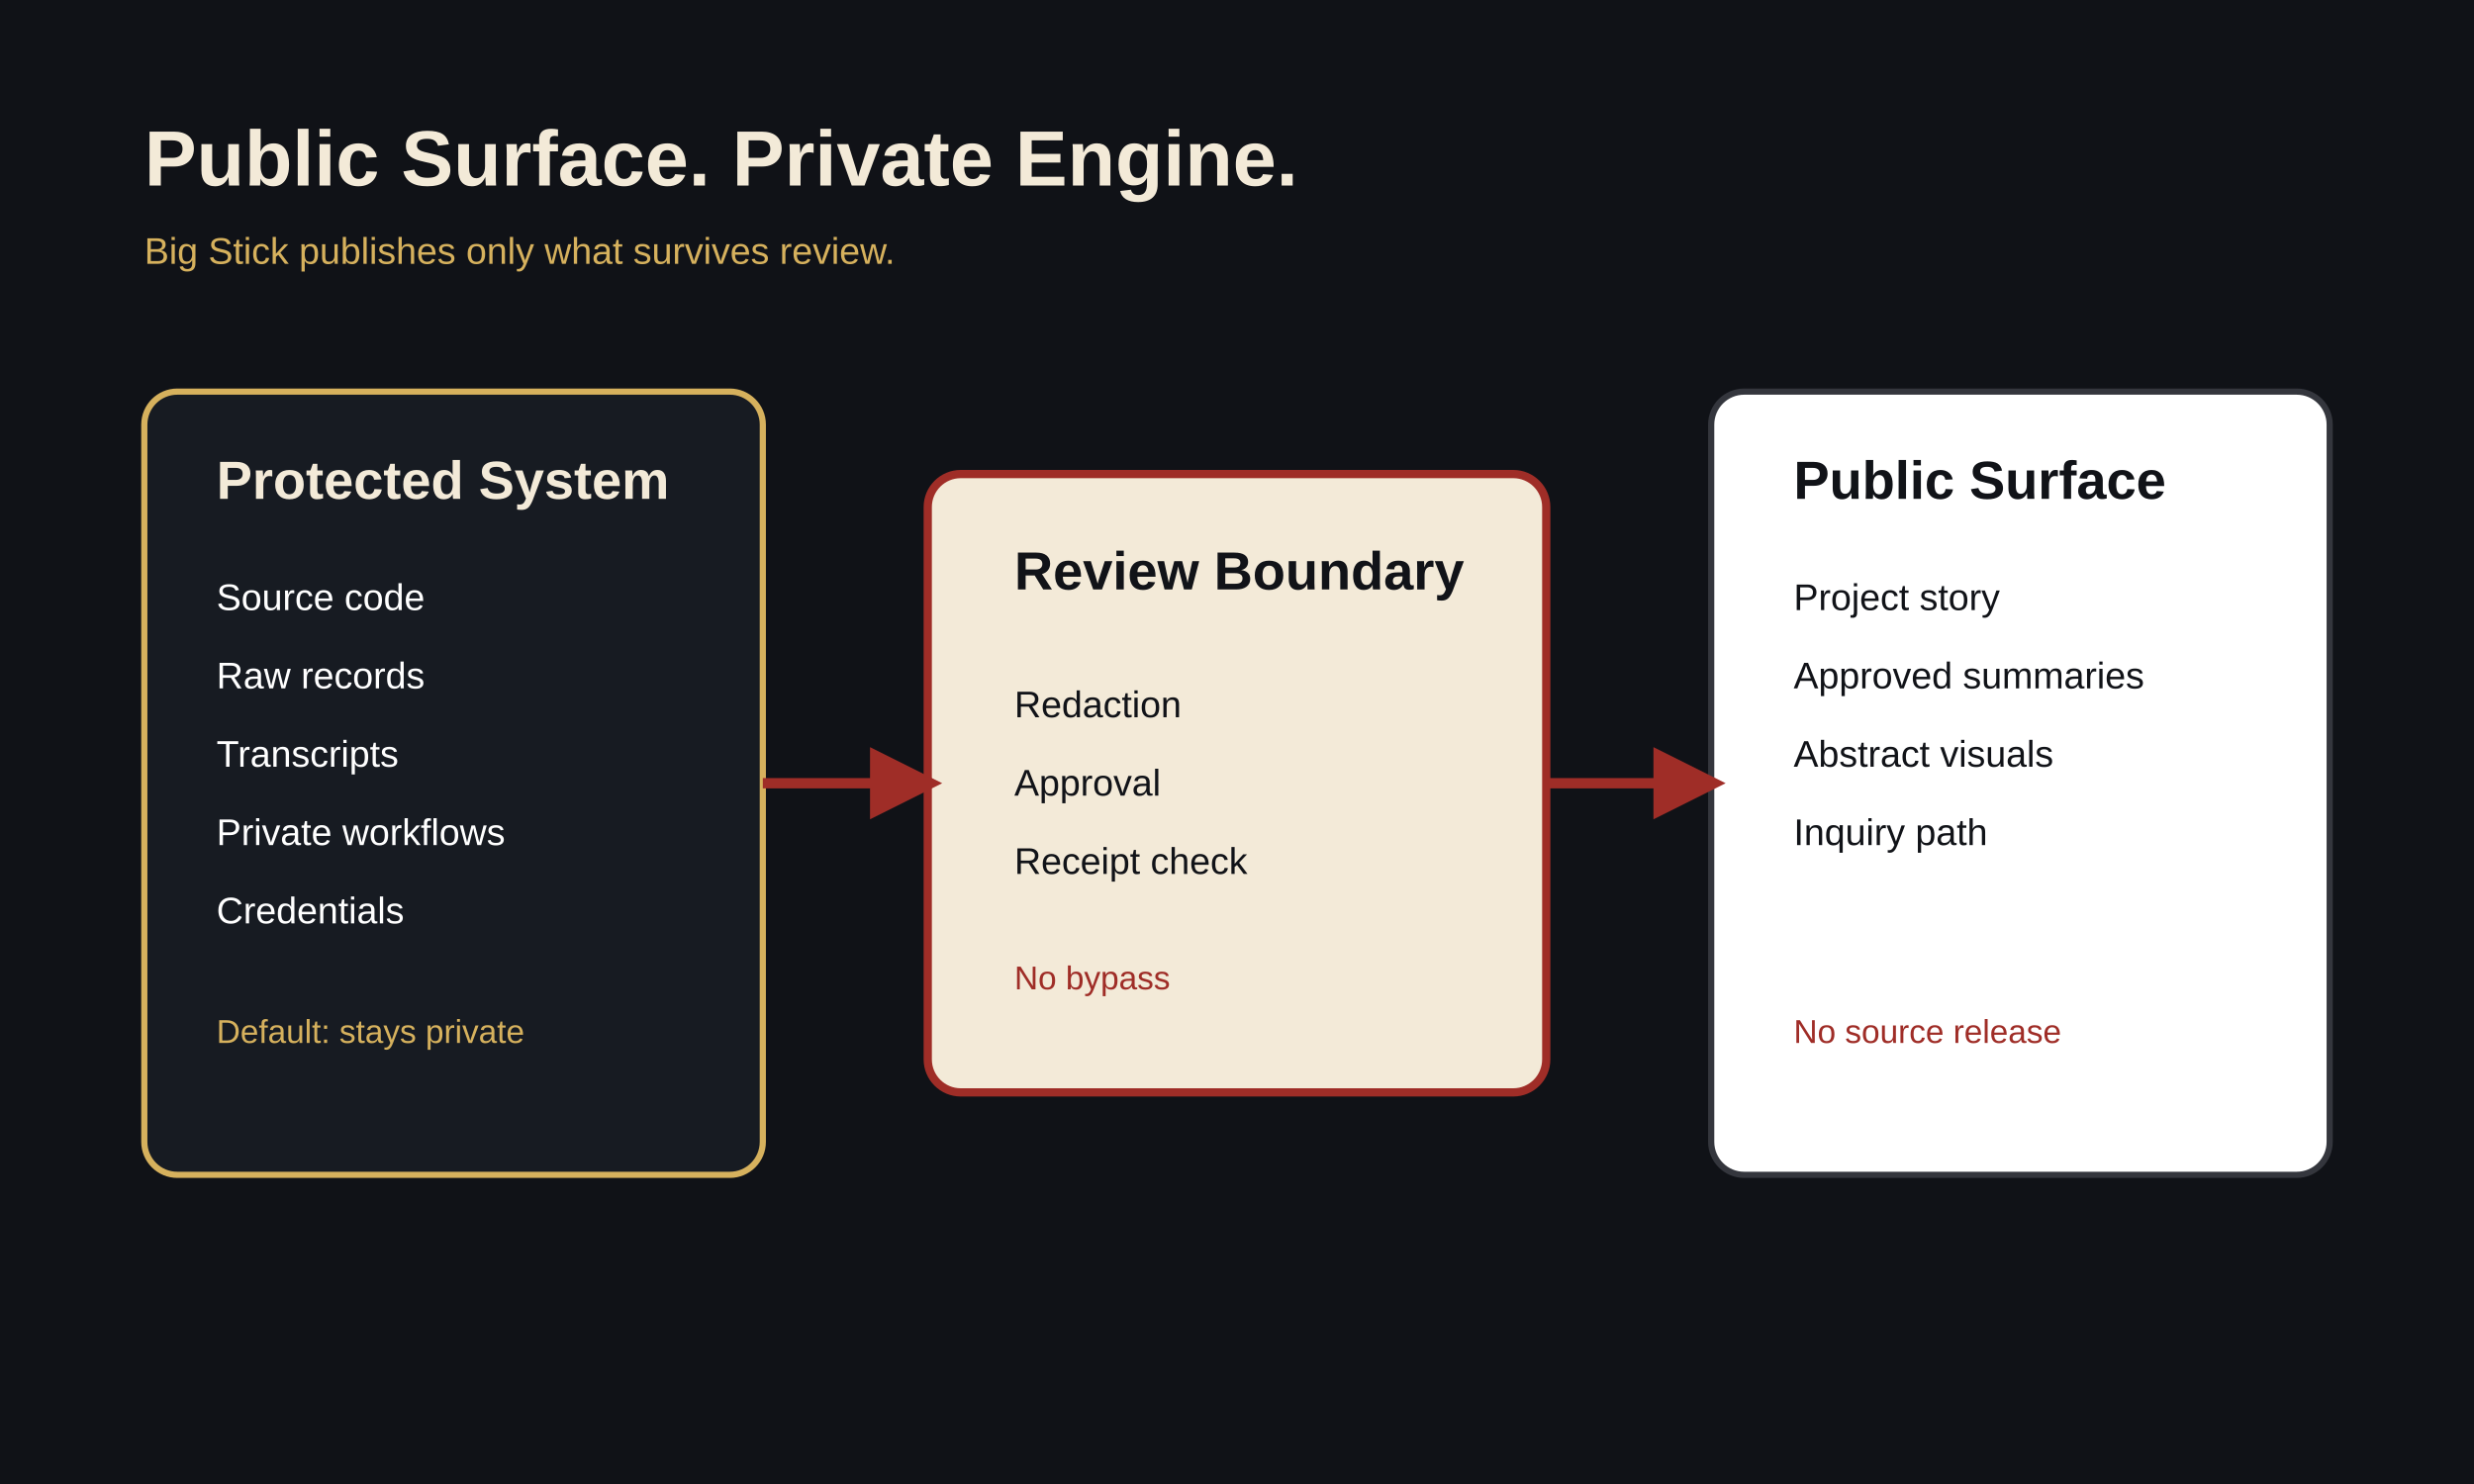
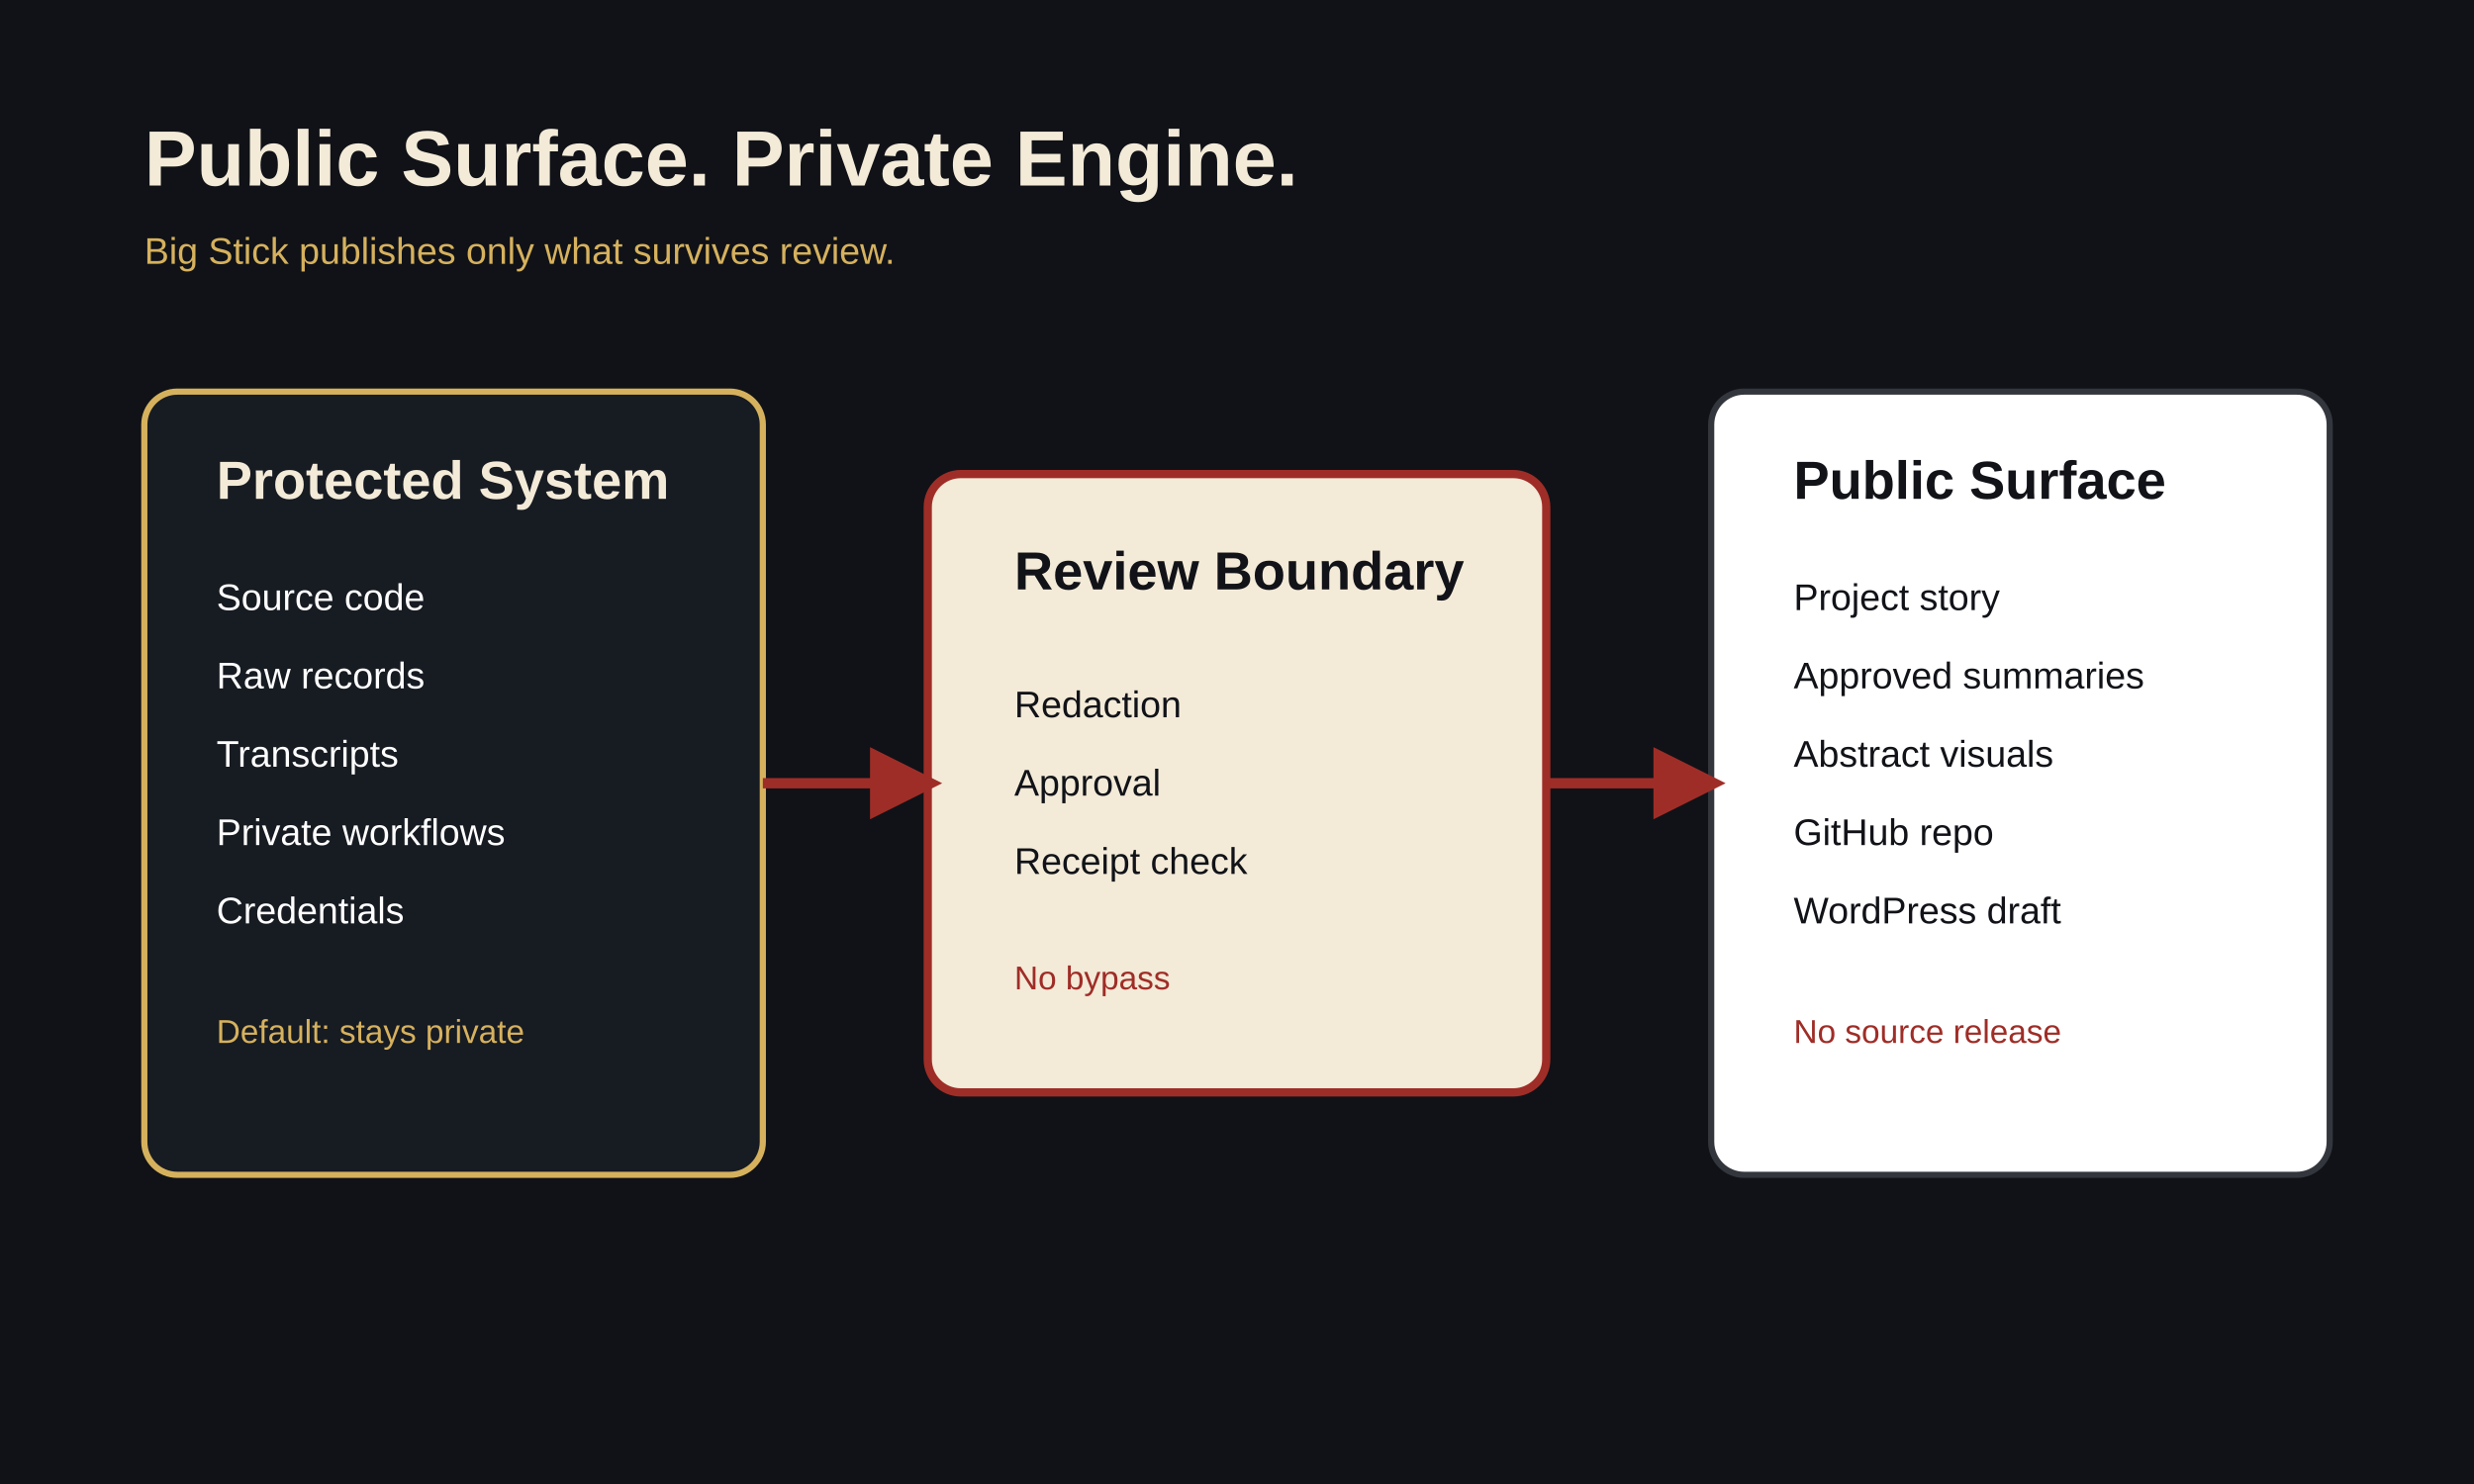
<svg xmlns="http://www.w3.org/2000/svg" width="1200" height="720" viewBox="0 0 1200 720" role="img" aria-labelledby="title desc">
  <rect width="1200" height="720" fill="#101217" />
  <text x="70" y="90" font-family="Arial, sans-serif" font-size="38" font-weight="700" fill="#f3ead8">Public Surface. Private Engine.</text>
  <text x="70" y="128" font-family="Arial, sans-serif" font-size="18" fill="#d6b15d">Big Stick publishes only what survives review.</text>
  <g font-family="Arial, sans-serif">
    <rect x="70" y="190" width="300" height="380" rx="16" fill="#171b22" stroke="#d6b15d" stroke-width="3" />
    <text x="105" y="242" font-size="26" font-weight="700" fill="#f3ead8">Protected System</text>
    <text x="105" y="296" font-size="18" fill="#fff">Source code</text>
    <text x="105" y="334" font-size="18" fill="#fff">Raw records</text>
    <text x="105" y="372" font-size="18" fill="#fff">Transcripts</text>
    <text x="105" y="410" font-size="18" fill="#fff">Private workflows</text>
    <text x="105" y="448" font-size="18" fill="#fff">Credentials</text>
    <text x="105" y="506" font-size="16" fill="#d6b15d">Default: stays private</text>
    <rect x="450" y="230" width="300" height="300" rx="16" fill="#f3ead8" stroke="#9f2d27" stroke-width="4" />
    <text x="492" y="286" font-size="26" font-weight="700" fill="#111318">Review Boundary</text>
    <text x="492" y="348" font-size="18" fill="#111318">Redaction</text>
    <text x="492" y="386" font-size="18" fill="#111318">Approval</text>
    <text x="492" y="424" font-size="18" fill="#111318">Receipt check</text>
    <text x="492" y="480" font-size="16" fill="#9f2d27">No bypass</text>
    <rect x="830" y="190" width="300" height="380" rx="16" fill="#ffffff" stroke="#34363d" stroke-width="3" />
    <text x="870" y="242" font-size="26" font-weight="700" fill="#111318">Public Surface</text>
    <text x="870" y="296" font-size="18" fill="#111318">Project story</text>
    <text x="870" y="334" font-size="18" fill="#111318">Approved summaries</text>
    <text x="870" y="372" font-size="18" fill="#111318">Abstract visuals</text>
-     <text x="870" y="410" font-size="18" fill="#111318">Inquiry path</text>
+     <text x="870" y="410" font-size="18" fill="#111318">GitHub repo</text>
+     <text x="870" y="448" font-size="18" fill="#111318">WordPress draft</text>
    <text x="870" y="506" font-size="16" fill="#9f2d27">No source release</text>
  </g>
  <g stroke="#9f2d27" stroke-width="5" fill="none" marker-end="url(#arrow)">
    <path d="M370 380 L450 380" />
    <path d="M750 380 L830 380" />
  </g>
  <defs>
    <marker id="arrow" viewBox="0 0 10 10" refX="8" refY="5" markerWidth="7" markerHeight="7" orient="auto-start-reverse">
      <path d="M 0 0 L 10 5 L 0 10 z" fill="#9f2d27" />
    </marker>
  </defs>
</svg>
